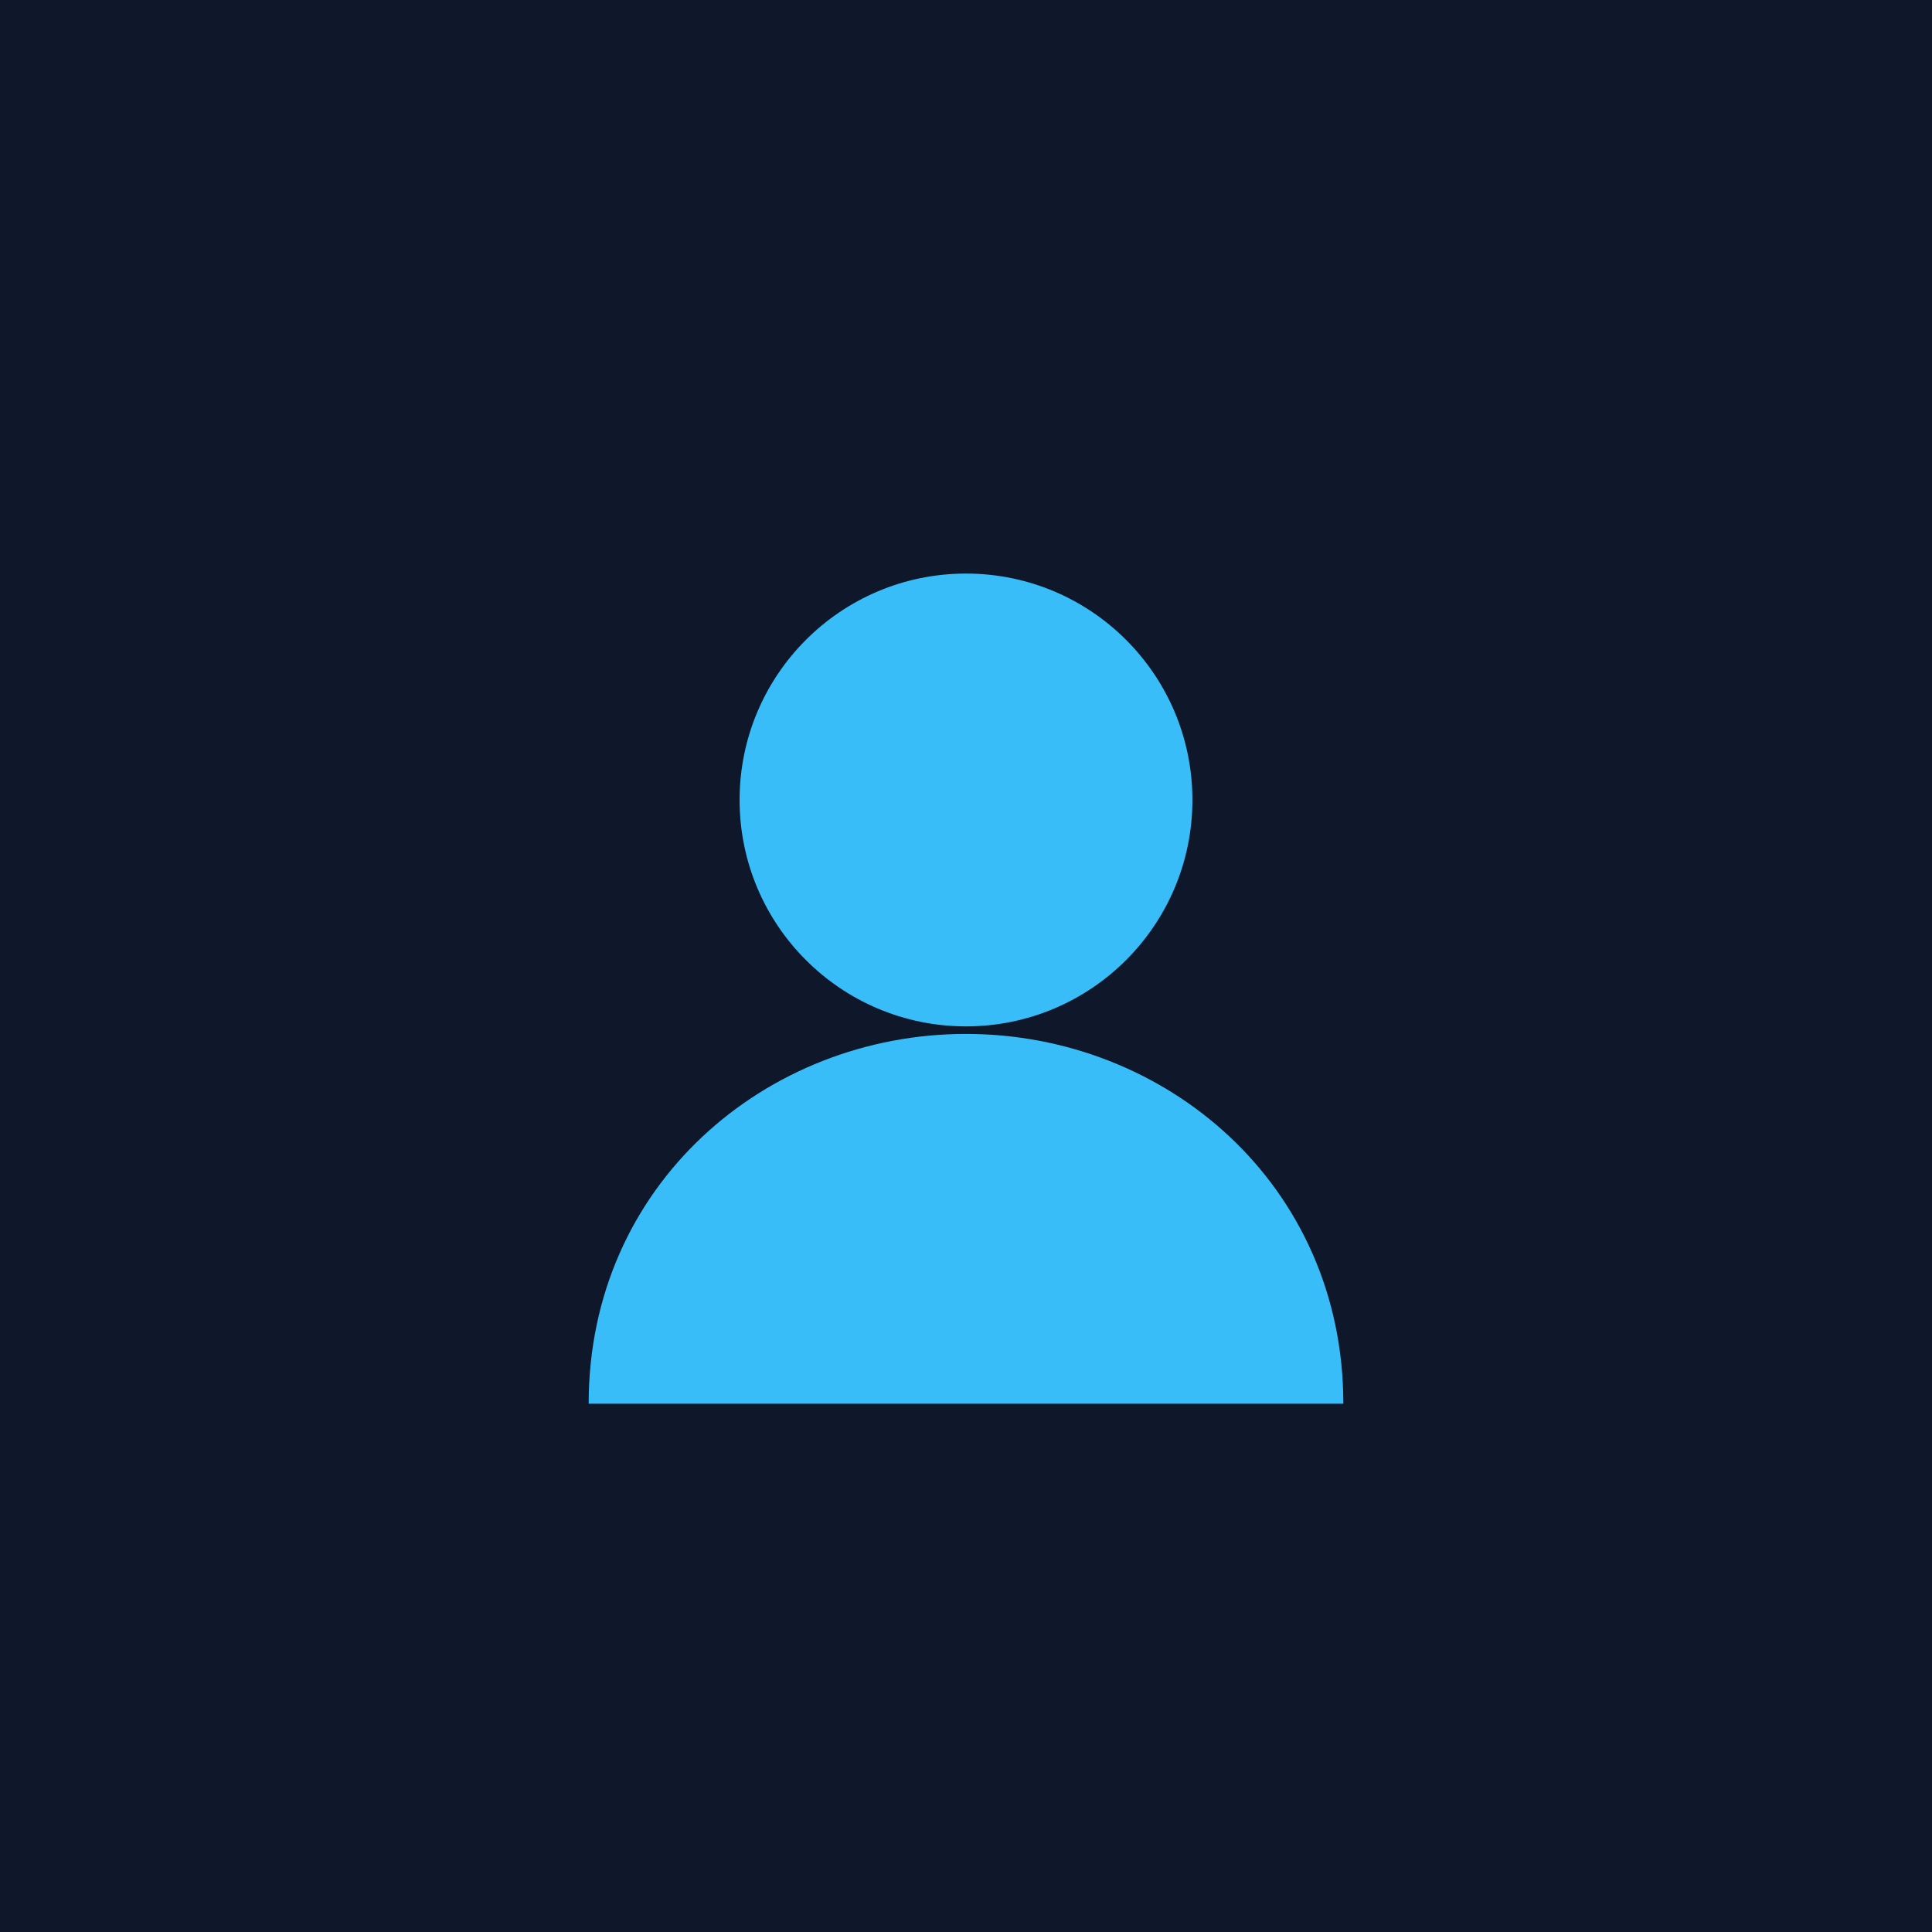
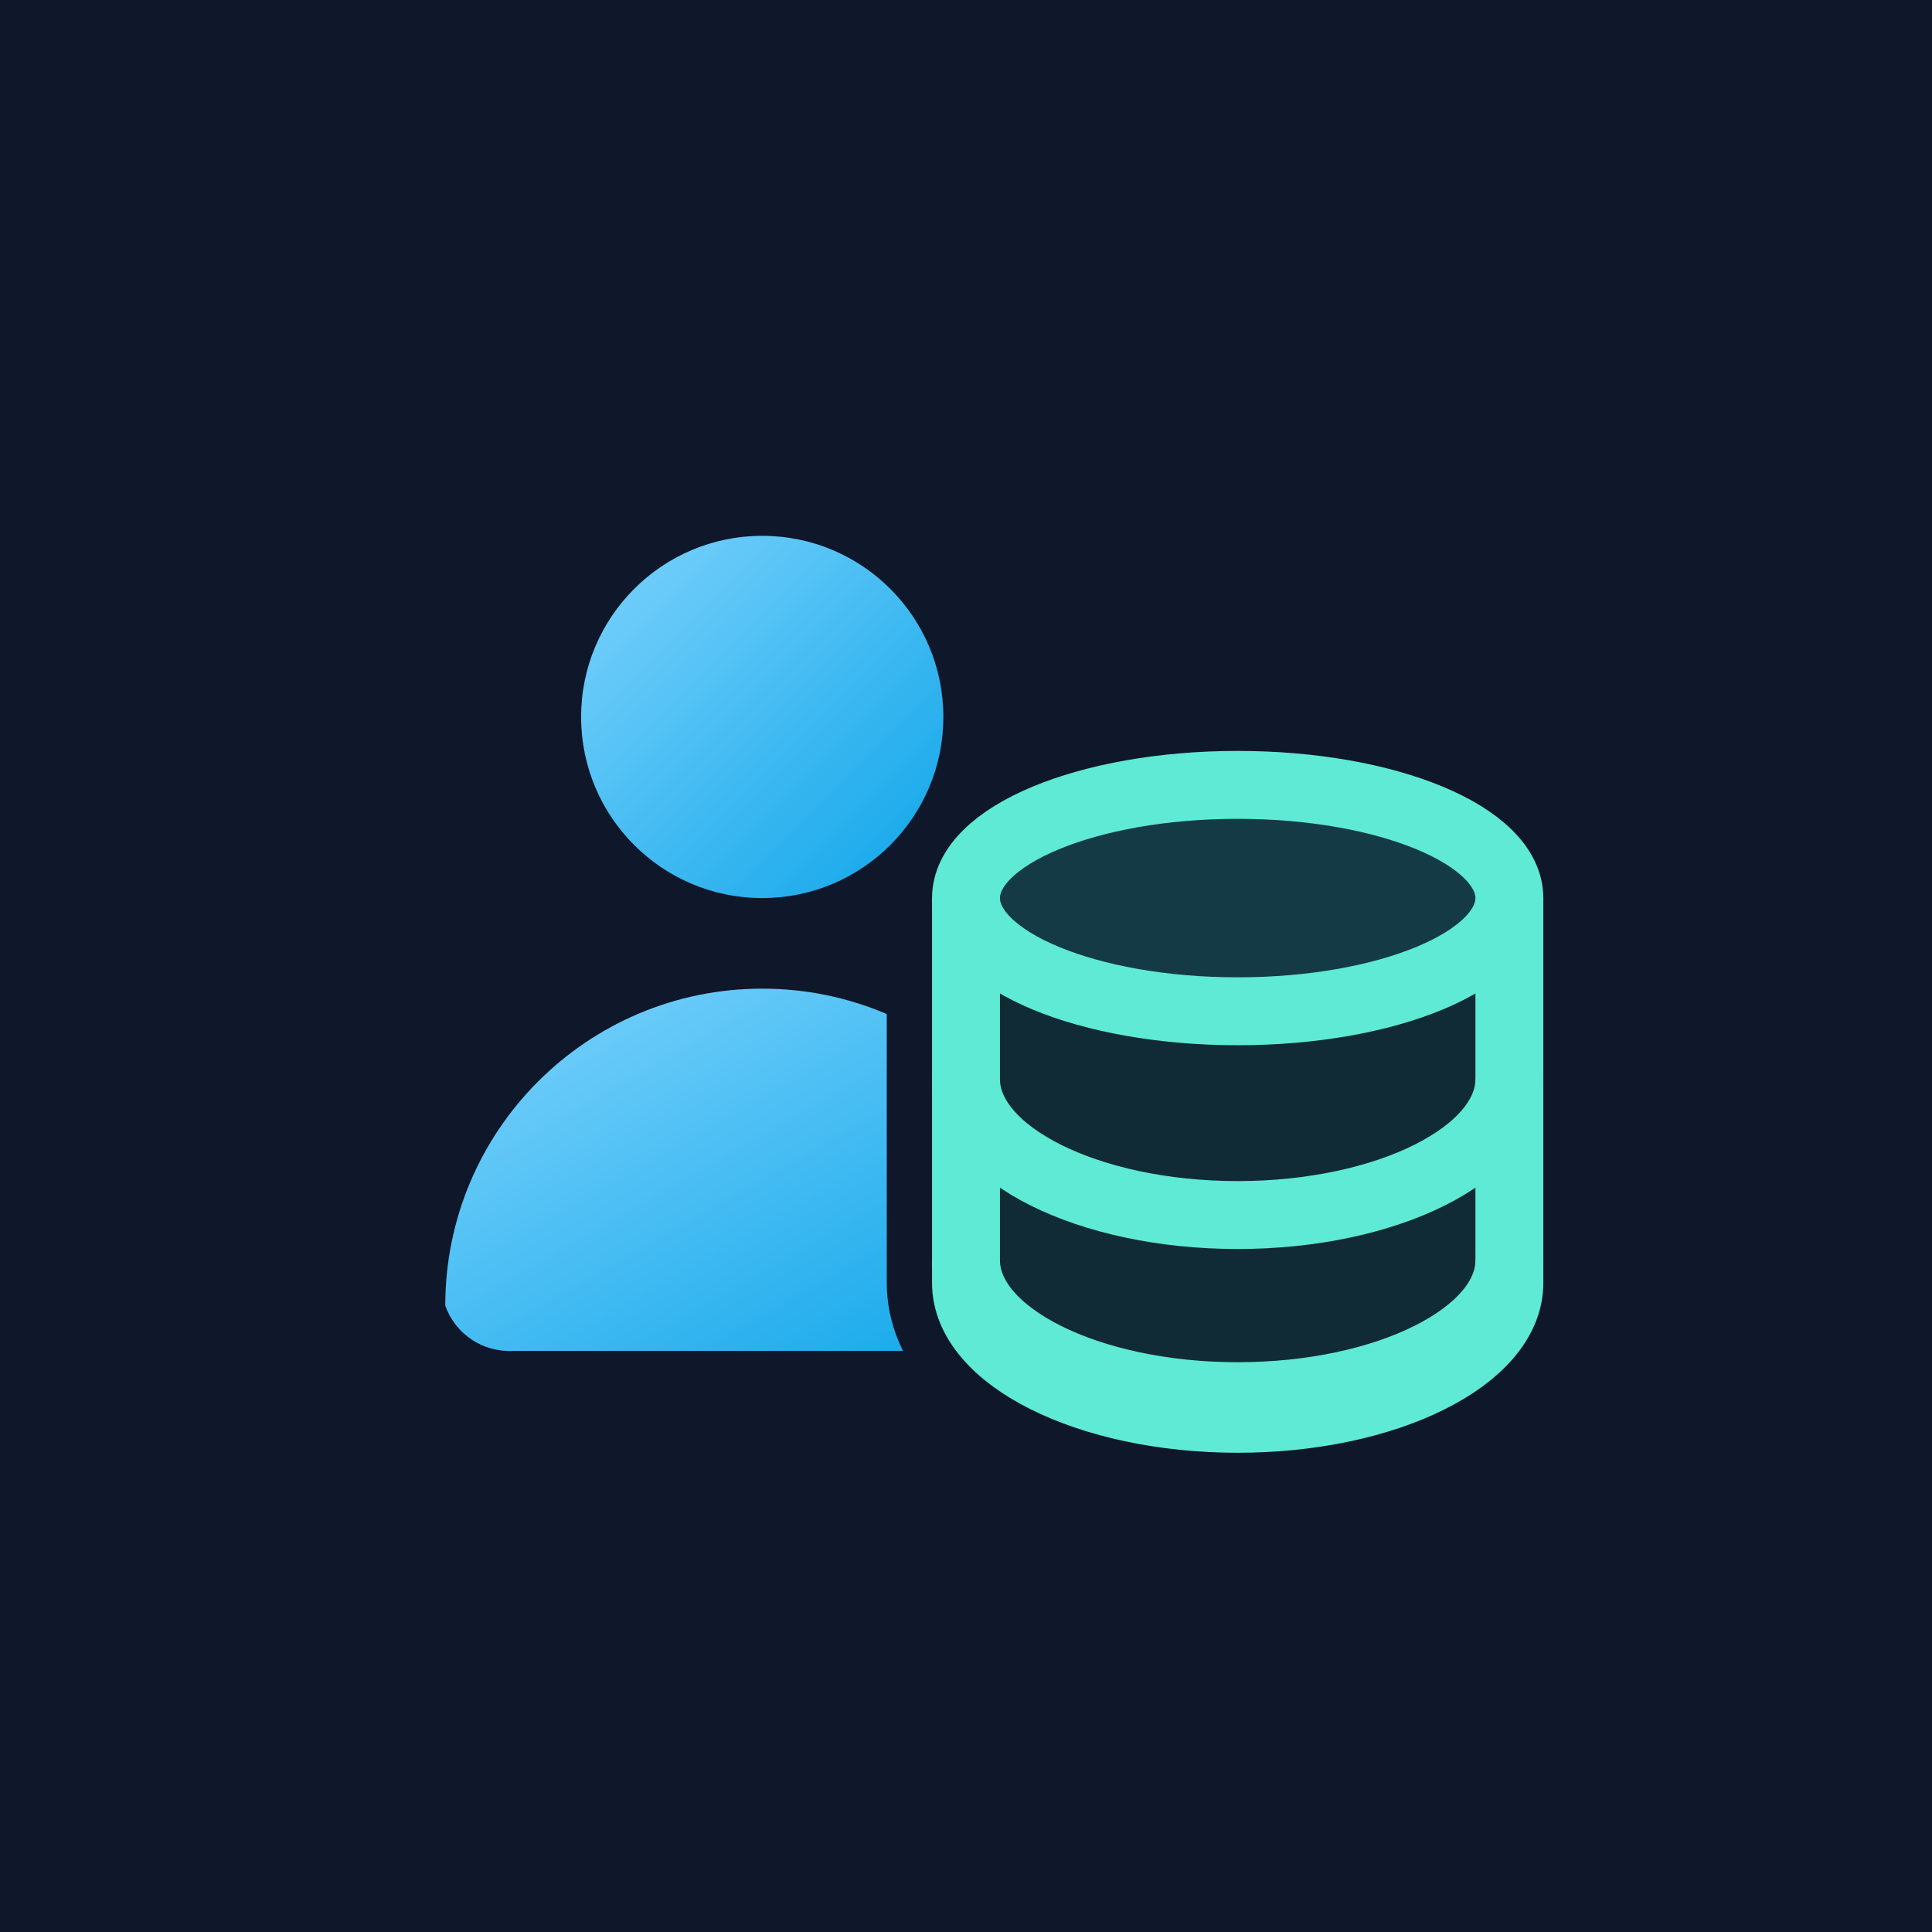
- <svg xmlns="http://www.w3.org/2000/svg" viewBox="0 0 512 512" width="512" height="512">
-   <rect width="512" height="512" fill="#0f172a" />
-   <circle cx="256" cy="212" r="60" fill="#38bdf8" />
-   <path d="M156 372c0-58 47-98 100-98s100 40 100 98z" fill="#38bdf8" />
+ <svg xmlns="http://www.w3.org/2000/svg" viewBox="0 0 64 64" width="512" height="512">
+   <defs>
+     <linearGradient id="person" x1="0" y1="0" x2="1" y2="1">
+       <stop stop-color="#7dd3fc" />
+       <stop offset="1" stop-color="#0ea5e9" />
+     </linearGradient>
+   </defs>
+   <rect width="64" height="64" fill="#0f172a" />
+   <g transform="translate(8 8) scale(.75)">
+     <circle cx="23" cy="21" r="8" fill="url(#person)" />
+     <path d="M9 47a14 14 0 0 1 28 0v2H12a3 3 0 0 1-3-2Z" fill="url(#person)" />
+     <path d="M32 29v17c0 3.3 5.4 6 12 6s12-2.7 12-6V29" fill="#0f172a" stroke="#0f172a" stroke-width="7" />
+     <path d="M32 29v17c0 3.3 5.4 6 12 6s12-2.7 12-6V29" fill="#102b35" stroke="#5eead4" stroke-width="3" stroke-linejoin="round" />
+     <path d="M32 37c0 3.3 5.4 6 12 6s12-2.7 12-6M32 45c0 3.3 5.4 6 12 6s12-2.7 12-6" fill="none" stroke="#5eead4" stroke-width="3" />
+     <ellipse cx="44" cy="29" rx="12" ry="5" fill="#143b45" stroke="#5eead4" stroke-width="3" />
+   </g>
</svg>
